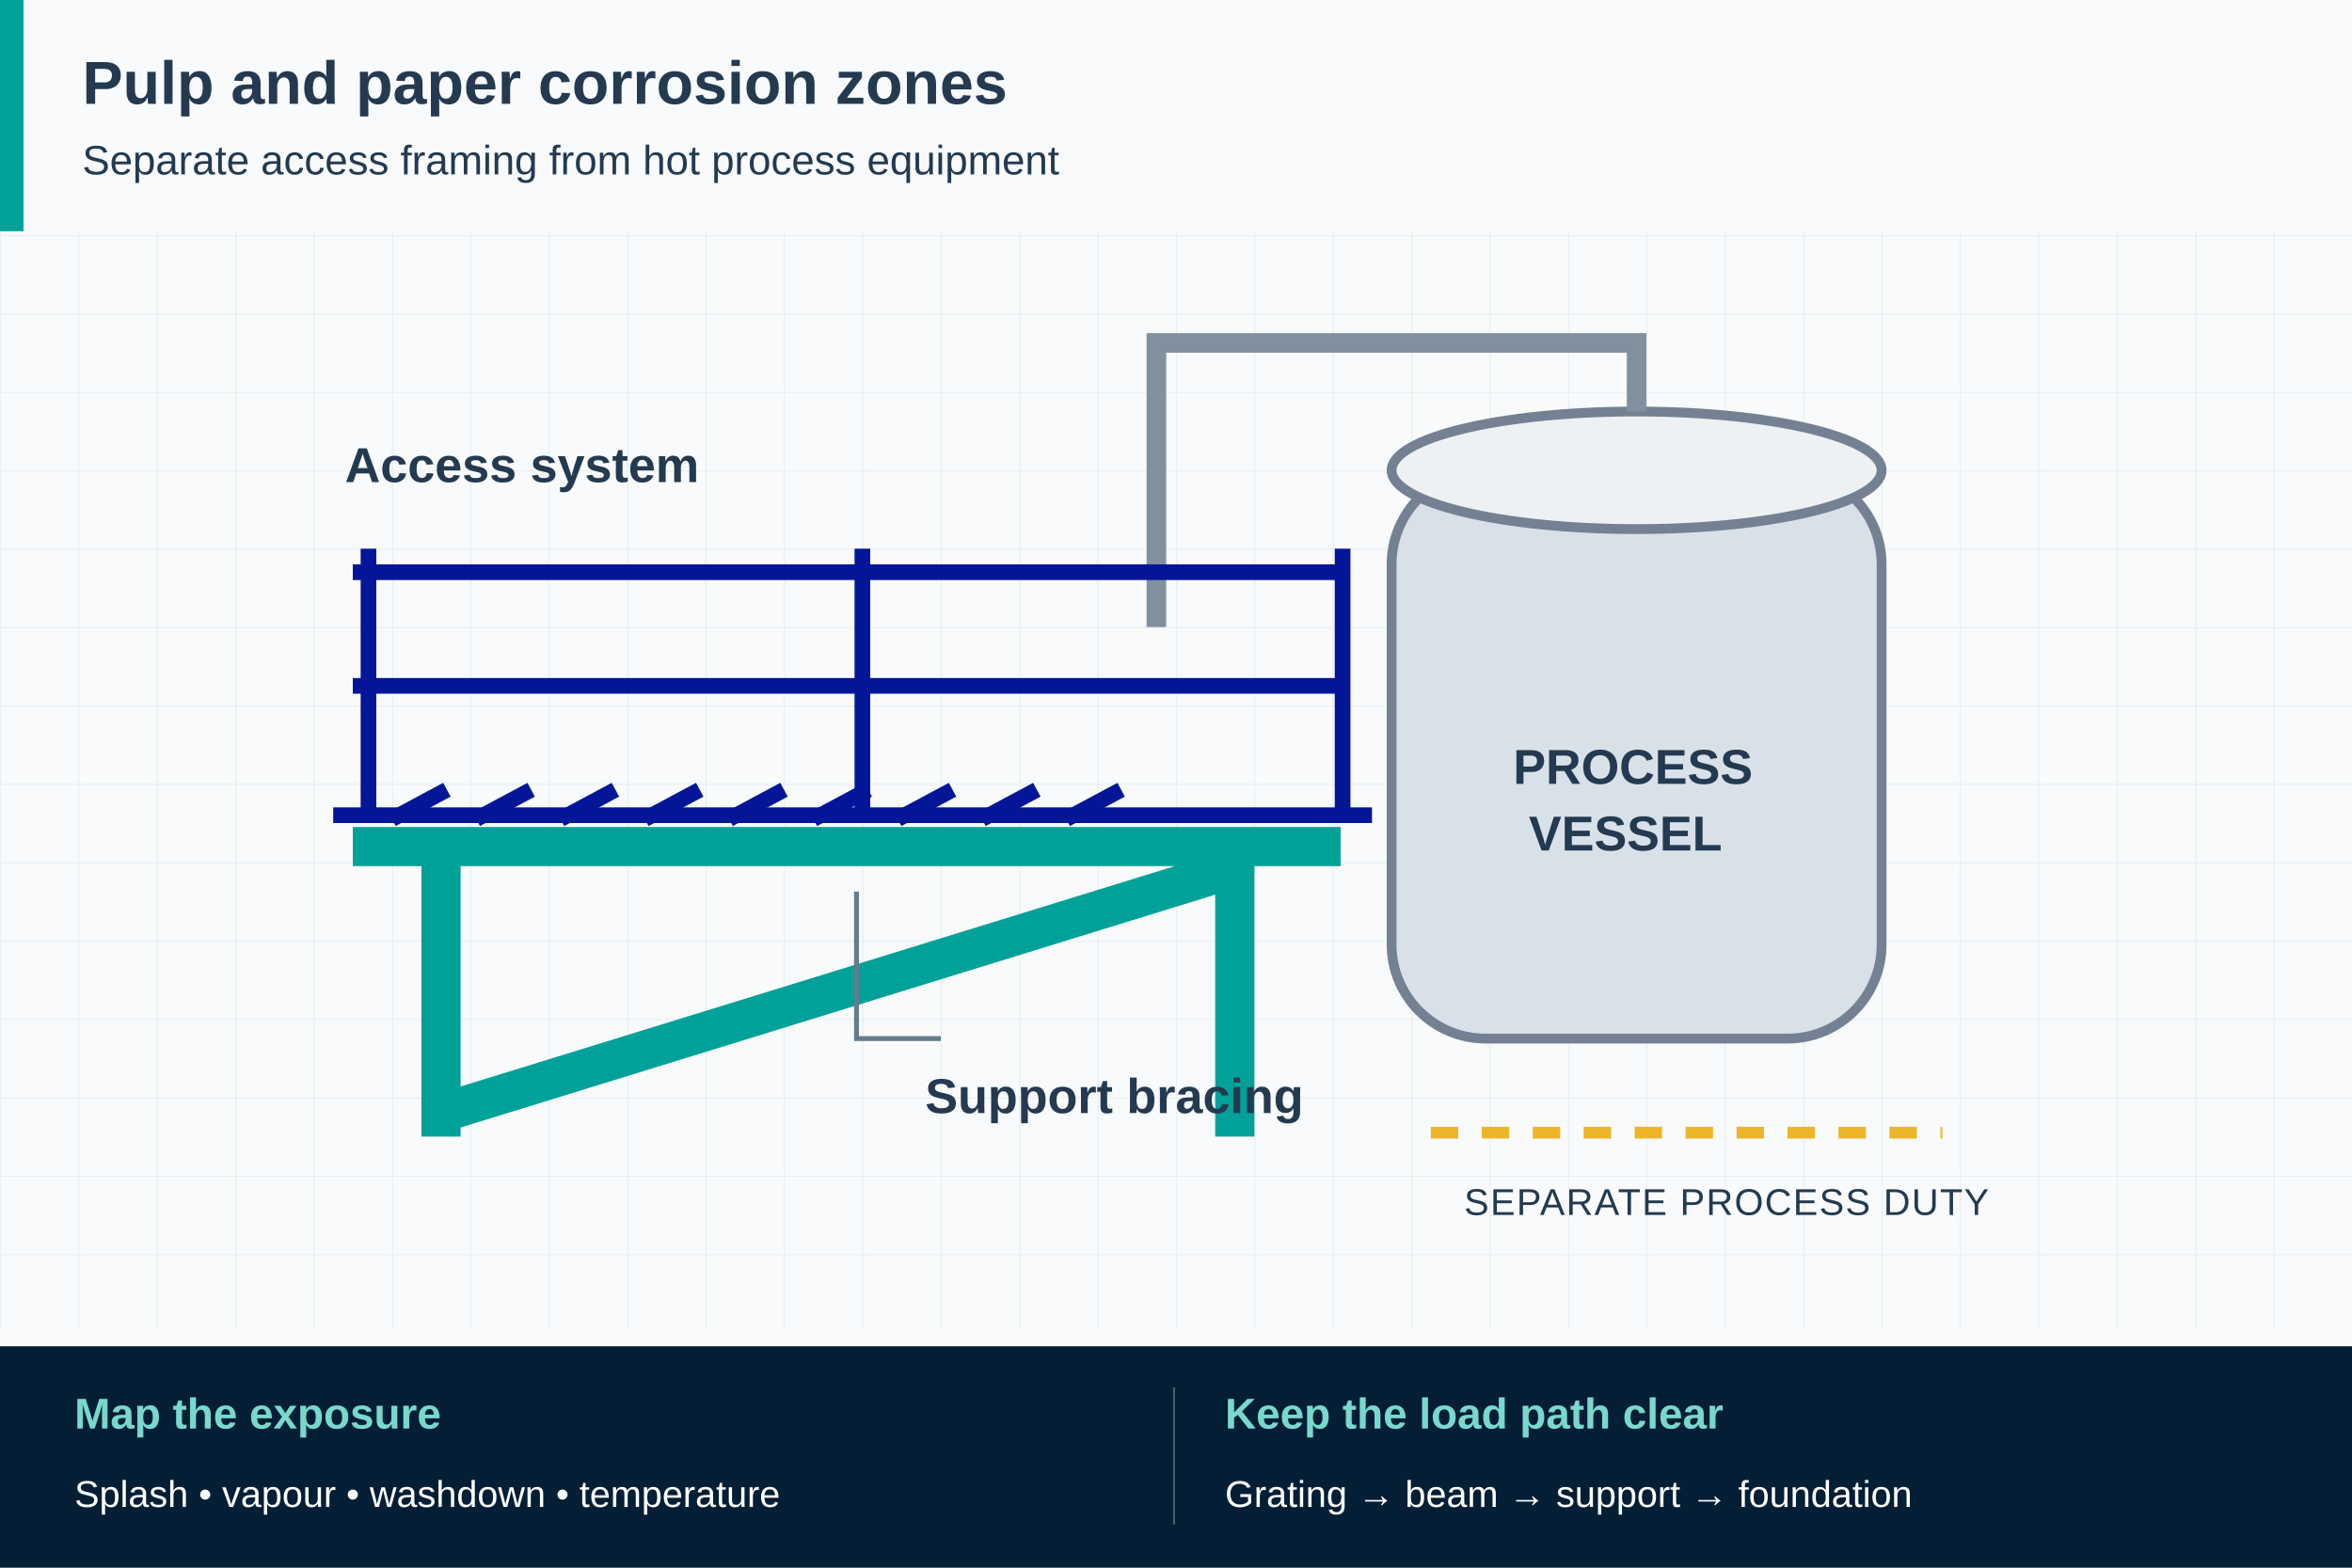
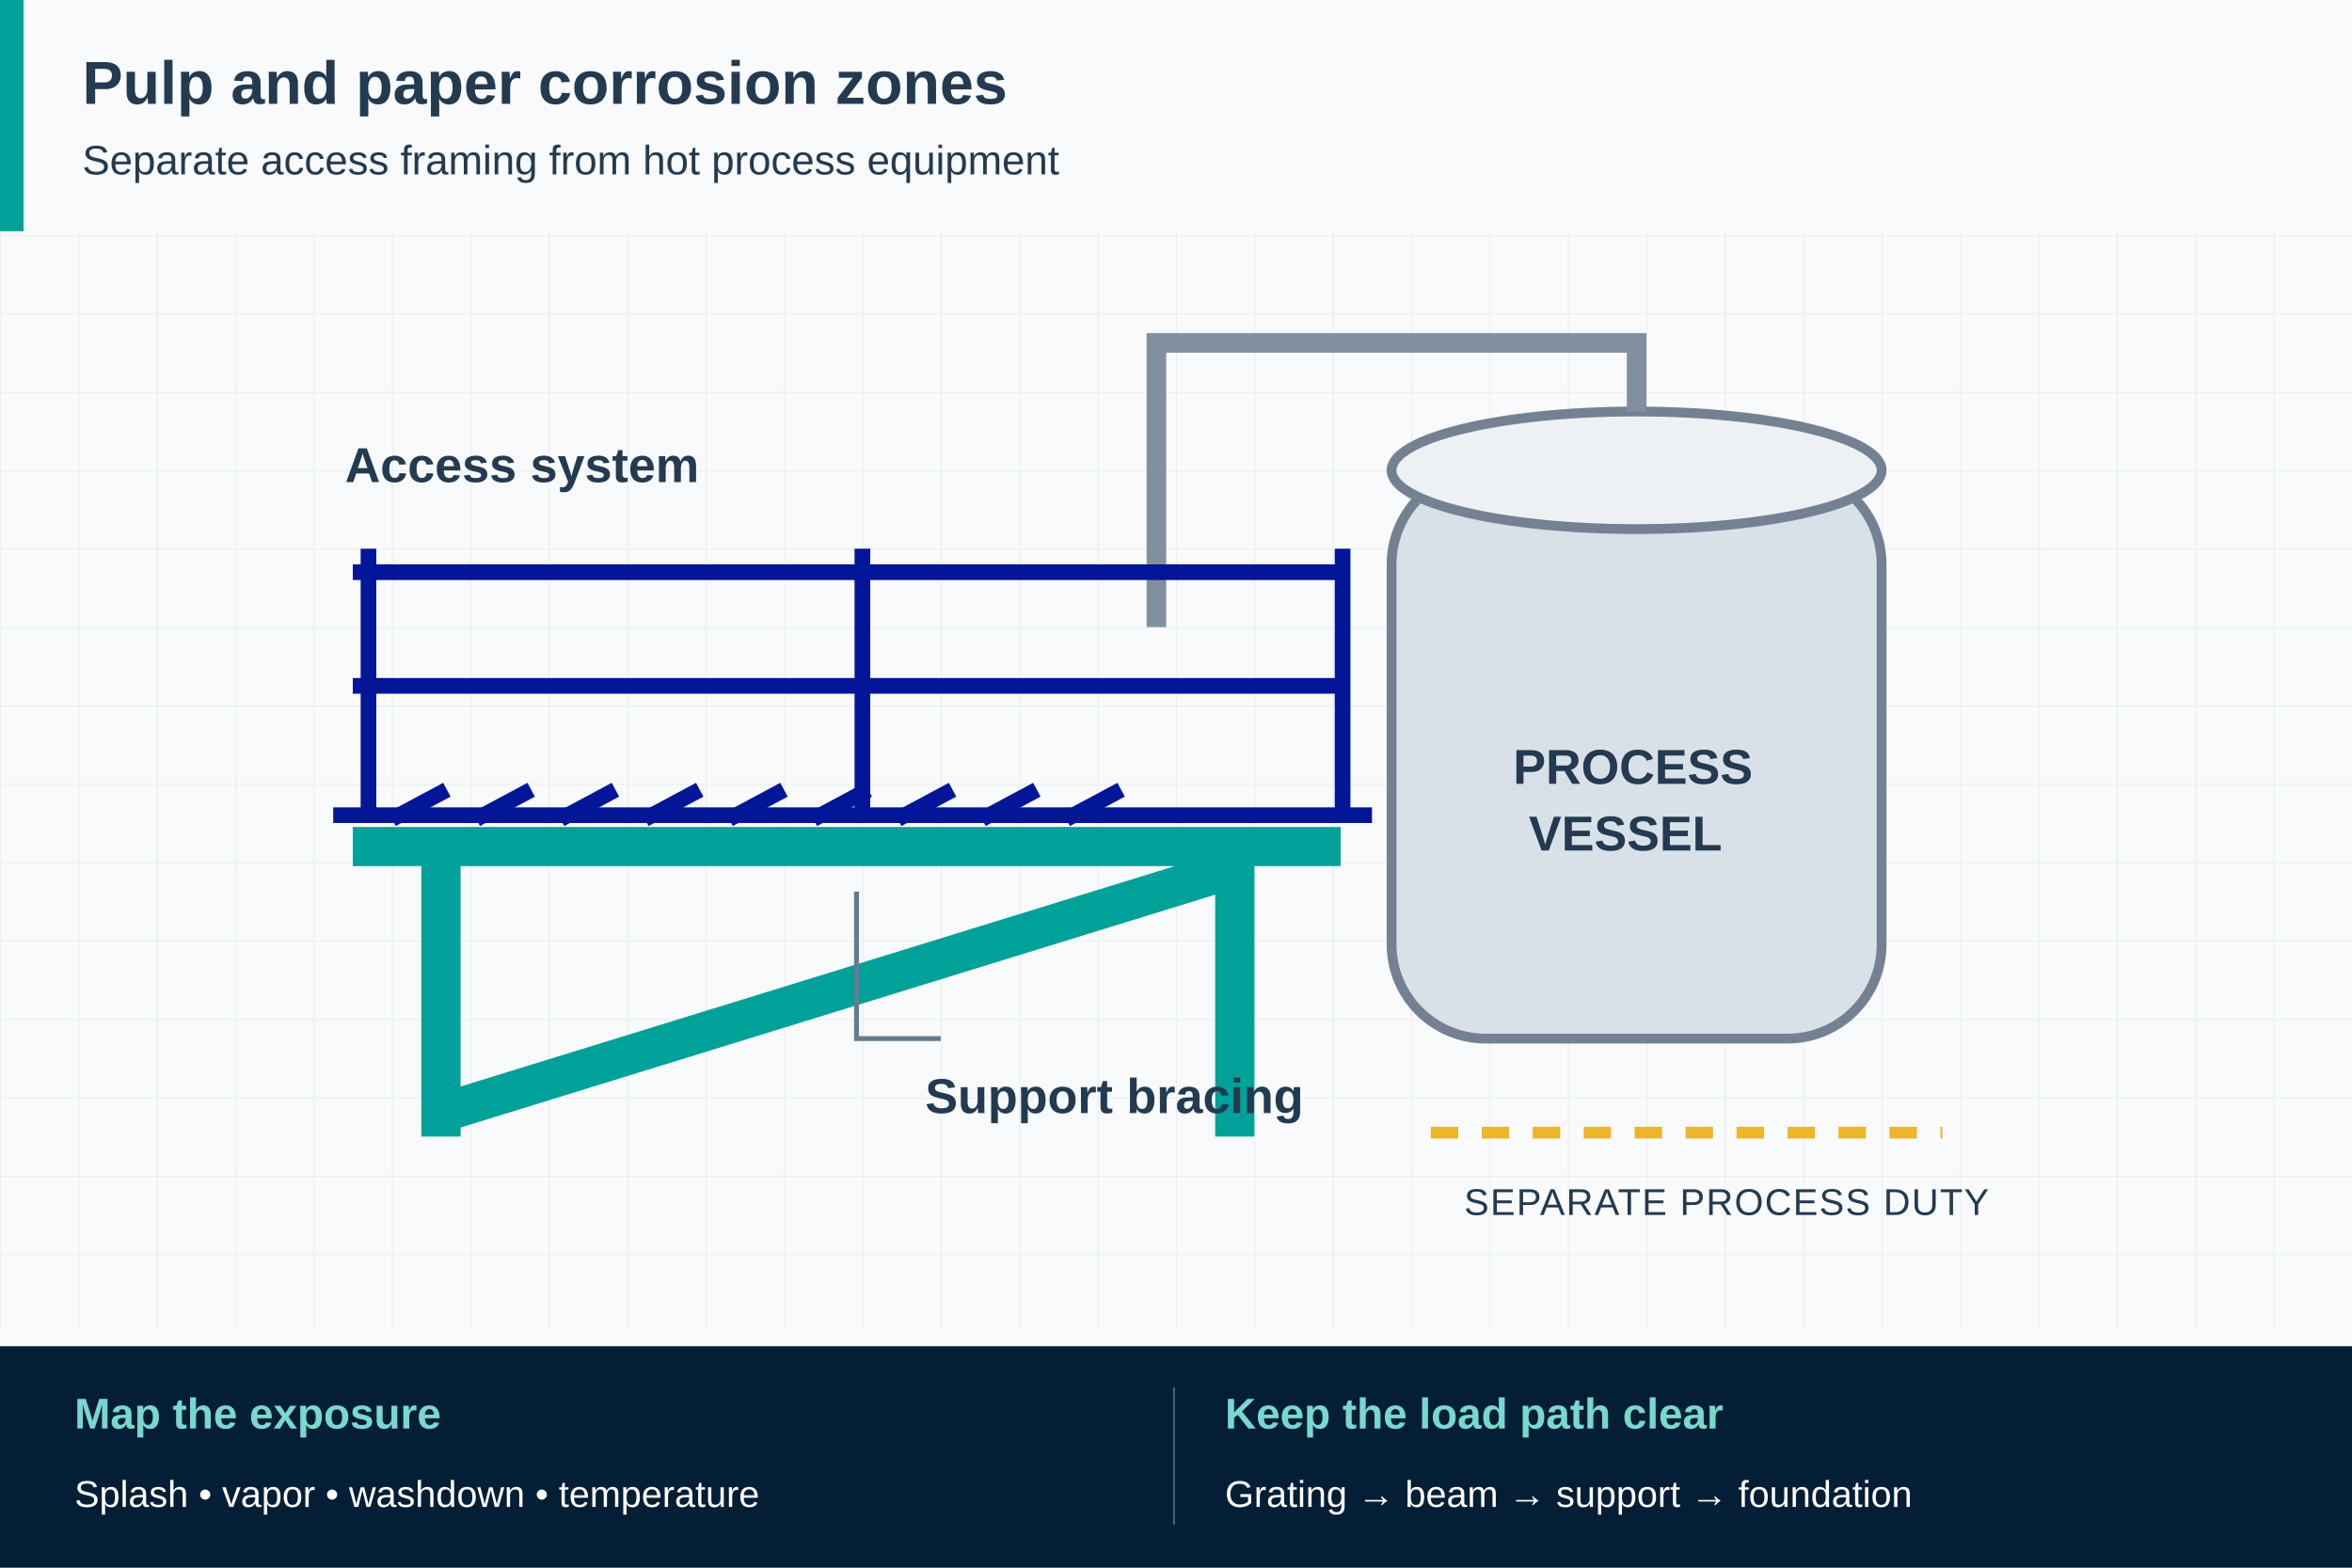
<svg xmlns="http://www.w3.org/2000/svg" viewBox="0 0 1200 800" role="img" aria-labelledby="title desc">
  <defs>
    <pattern id="grid" width="40" height="40" patternUnits="userSpaceOnUse">
      <path d="M40 0H0V40" fill="none" stroke="#e8eef2" stroke-width="1" />
    </pattern>
    <marker id="arrow" markerWidth="8" markerHeight="8" refX="6" refY="3" orient="auto">
      <path d="M0 0L6 3L0 6" fill="none" stroke="#00a199" stroke-width="1.5" />
    </marker>
  </defs>
  <style>text{font-family:Arial,sans-serif;fill:#233a50}.label{font-size:25px;font-weight:600}.small{font-size:19px;letter-spacing:.7px}.leader{fill:none;stroke:#657c8e;stroke-width:2.5}.steel{fill:none;stroke:#81909e;stroke-width:10}.arrow{fill:none;stroke:#00a199;stroke-width:5;marker-end:url(#arrow)}</style>
  <rect width="1200" height="800" fill="#f8fafb" />
  <rect y="118" width="1200" height="560" fill="url(#grid)" />
  <rect x="0" width="12" height="118" fill="#00a199" />
  <text x="42" y="53" font-size="31" font-weight="700">Pulp and paper corrosion zones</text>
  <text x="42" y="89" font-size="21">Separate access framing from hot process equipment</text>
  <rect x="710" y="240" width="250" height="290" rx="48" fill="#d9e1e8" stroke="#738193" stroke-width="5" />
  <ellipse cx="835" cy="240" rx="125" ry="30" fill="#edf1f4" stroke="#738193" stroke-width="5" />
  <path d="M835 210V175H590V320" class="steel" />
  <text x="772" y="400" class="label">PROCESS</text>
  <text x="780" y="434" class="label">VESSEL</text>
  <path d="M180 432H684M225 432V580M630 432V580M225 568L630 443" stroke="#00a199" stroke-width="20" fill="none" />
  <path d="M170 416H700M180 292H685M180 350H685M188 280V415M440 280V415M685 280V415" stroke="#031697" stroke-width="8" fill="none" />
  <path d="M200 418l28 -15m15 15 28 -15m15 15 28 -15m15 15 28 -15m15 15 28 -15m15 15 28 -15m15 15 28 -15m15 15 28 -15m15 15 28 -15" stroke="#031697" stroke-width="8" />
  <path d="M437 455V530H480" class="leader" />
  <text x="472" y="568" class="label">Support bracing</text>
  <text x="176" y="246" class="label">Access system</text>
  <path d="M730 578H991" stroke="#edb529" stroke-width="6" stroke-dasharray="14 12" />
  <text x="747" y="620" class="small">SEPARATE PROCESS DUTY</text>
  <rect y="687" width="1200" height="113" fill="#031e35" />
  <path d="M599 708V778" stroke="#426174" />
  <text x="38" y="729" style="fill:#79d8ce;font-size:22px;font-weight:700">Map the exposure</text>
-   <text x="38" y="769" style="fill:#fff;font-size:19px">Splash • vapour • washdown • temperature</text>
+   <text x="38" y="769" style="fill:#fff;font-size:19px">Splash • vapor • washdown • temperature</text>
  <text x="625" y="729" style="fill:#79d8ce;font-size:22px;font-weight:700">Keep the load path clear</text>
  <text x="625" y="769" style="fill:#fff;font-size:19px">Grating → beam → support → foundation</text>
</svg>
